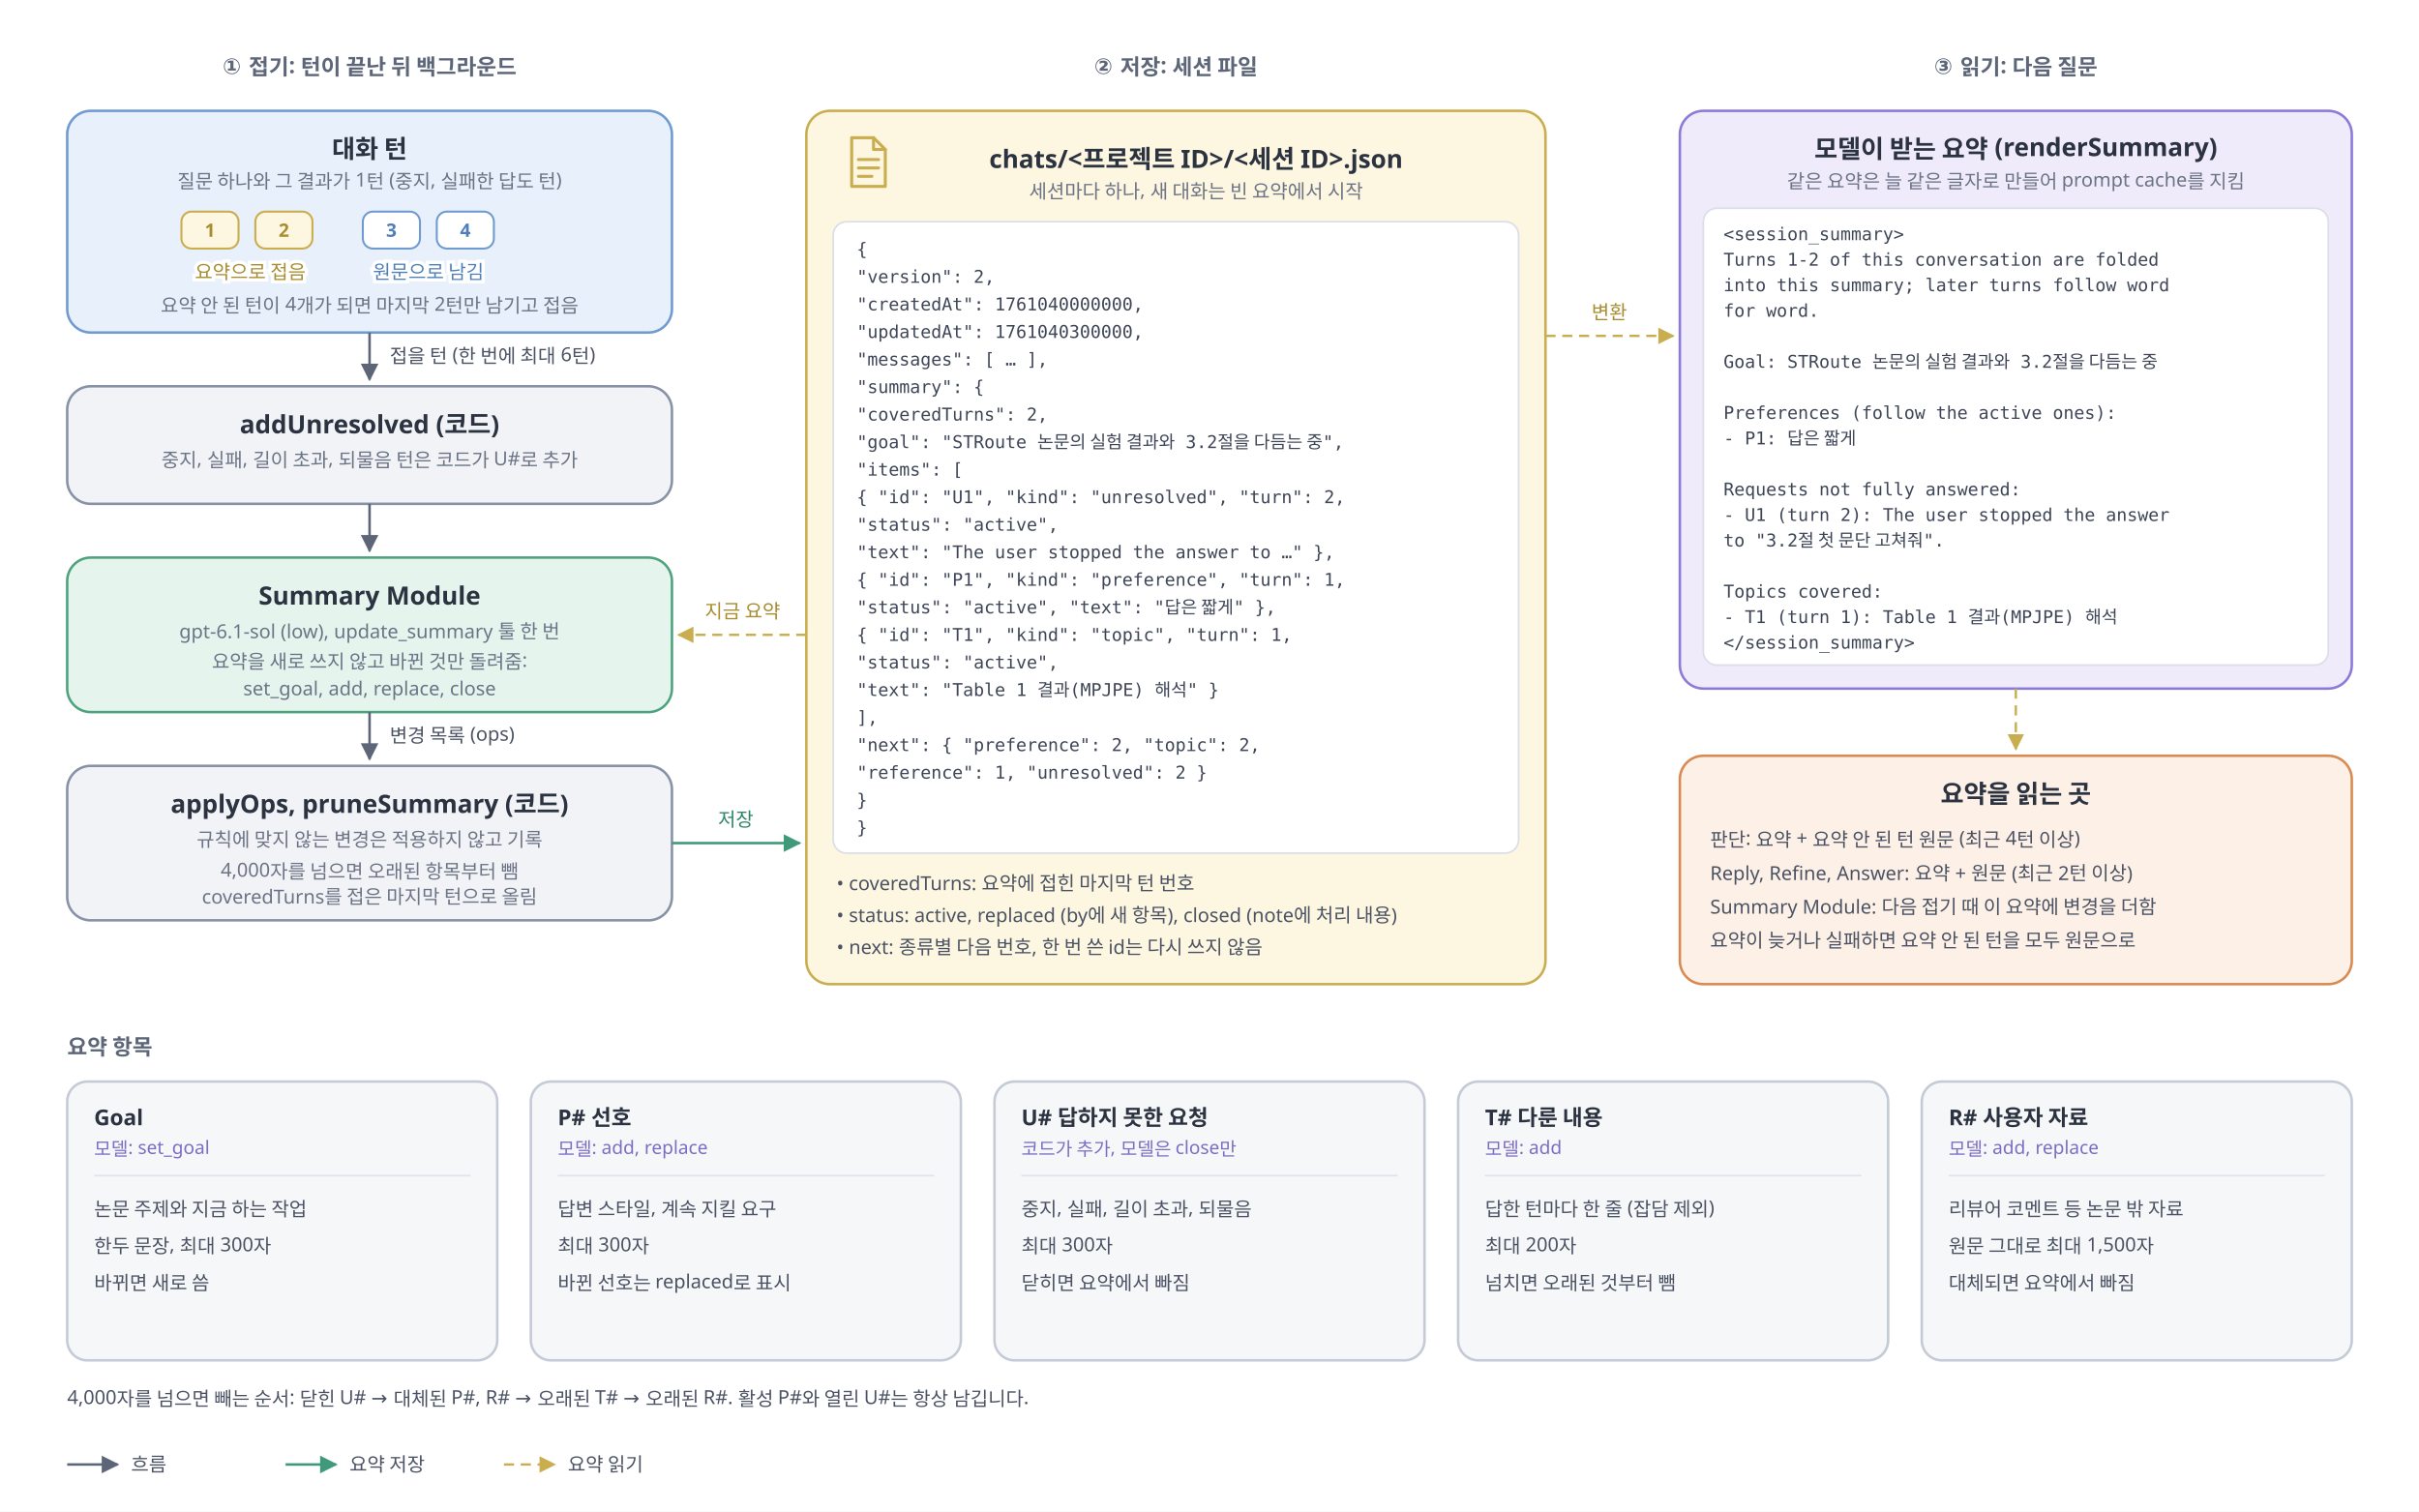
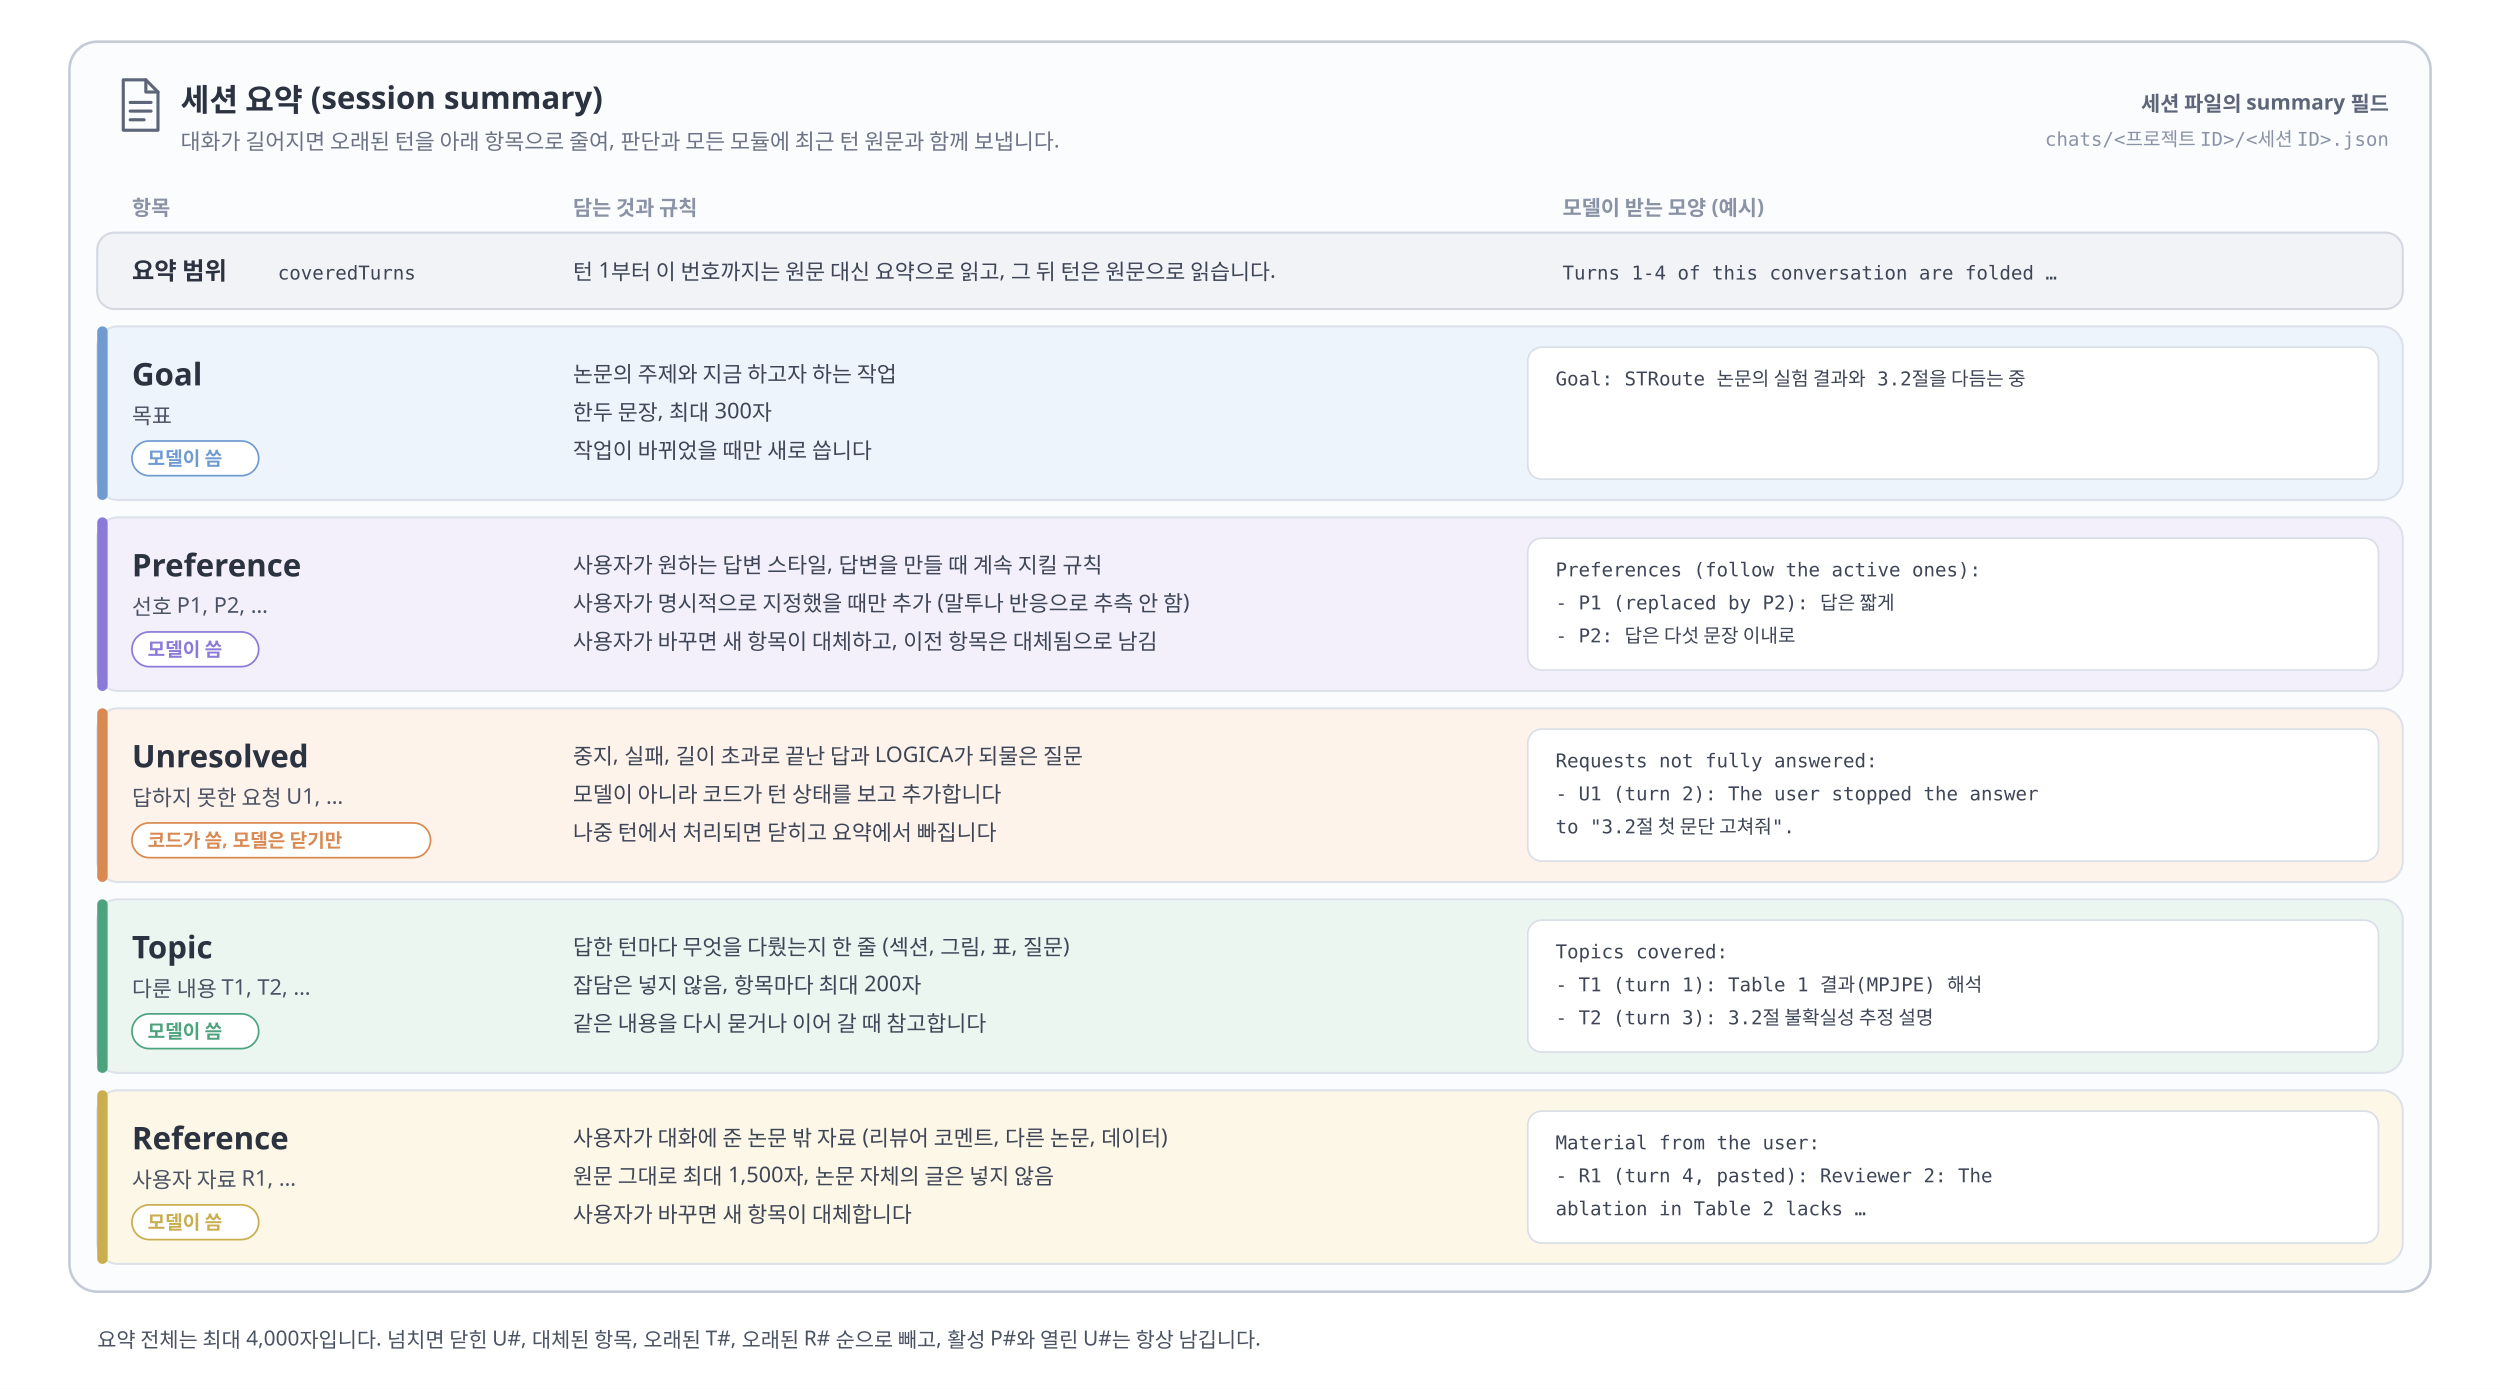
- <svg xmlns="http://www.w3.org/2000/svg" width="1440" height="900" viewBox="0 0 1440 900" font-family="Pretendard, 'Noto Sans KR', sans-serif">
+ <svg xmlns="http://www.w3.org/2000/svg" width="1440" height="800" viewBox="0 0 1440 800" font-family="Pretendard, 'Noto Sans KR', sans-serif">
  <defs>
-     <marker id="a" viewBox="0 0 10 10" refX="9" refY="5" markerWidth="7" markerHeight="7" orient="auto-start-reverse">
-       <path d="M0,0L10,5L0,10z" fill="#5d6678" />
-     </marker>
-     <marker id="ag" viewBox="0 0 10 10" refX="9" refY="5" markerWidth="7" markerHeight="7" orient="auto-start-reverse">
-       <path d="M0,0L10,5L0,10z" fill="#3f9a7a" />
-     </marker>
-     <marker id="am" viewBox="0 0 10 10" refX="9" refY="5" markerWidth="7" markerHeight="7" orient="auto-start-reverse">
-       <path d="M0,0L10,5L0,10z" fill="#c9ad4f" />
-     </marker>
    <style>
- .t{font-size:15px;font-weight:700;fill:#2b3240}
- .s{font-size:11.5px;fill:#6b7385} .sl{font-size:11.5px;fill:#4a5263}
- .h{font-size:13px;font-weight:700;fill:#5d6678}
- .ch{font-size:13px;font-weight:700;fill:#2b3240} .ct{font-size:11px;fill:#7d6cc4}
- .chip{font-size:11px;font-weight:700}
- .k{font-family:ui-monospace,'SFMono-Regular',Menlo,Consolas,'D2Coding',monospace;font-size:10.5px;fill:#3d4556}
- .la,.lg,.lm,.lp{font-size:11.5px;paint-order:stroke;stroke:#fff;stroke-width:4px}
- .la{fill:#4a5263} .lg{fill:#2f8566} .lm{fill:#a88d2f} .lp{fill:#4f7fb8}
- .f{fill:none;stroke:#5d6678;stroke-width:1.5}
- .g{fill:none;stroke:#3f9a7a;stroke-width:1.5}
- .m{fill:none;stroke:#c9ad4f;stroke-width:1.4;stroke-dasharray:6 4}
+ .title{font-size:18px;font-weight:700;fill:#2b3240}
+ .sub{font-size:12.5px;fill:#6b7385}
+ .tag{font-size:12px;font-weight:700;fill:#5d6678}
+ .tagk,.mono{font-family:ui-monospace,'SFMono-Regular',Menlo,Consolas,'D2Coding',monospace}
+ .tagk{font-size:11px;fill:#8a93a5}
+ .colh{font-size:12px;font-weight:700;fill:#8a93a5}
+ .nm{font-size:18px;font-weight:700}
+ .nm2{font-size:14px;font-weight:700;fill:#2b3240}
+ .kr{font-size:12.5px;fill:#4a5263}
+ .who{font-size:11px;font-weight:700}
+ .desc{font-size:12.5px;fill:#3d4556}
+ .mono{font-size:11px;fill:#3d4556}
+ .foot{font-size:12px;fill:#4a5263}
</style>
  </defs>
-   <rect width="1440" height="900" fill="#ffffff" />
-   <text x="220" y="44" class="h" text-anchor="middle">① 접기: 턴이 끝난 뒤 백그라운드</text>
-   <text x="700" y="44" class="h" text-anchor="middle">② 저장: 세션 파일</text>
-   <text x="1200" y="44" class="h" text-anchor="middle">③ 읽기: 다음 질문</text>
-   <rect x="40" y="66" width="360" height="132" rx="14" fill="#e7f0fb" stroke="#6f9bd1" stroke-width="1.5" />
-   <text x="220" y="94" class="t" text-anchor="middle">대화 턴</text>
-   <text x="220" y="112" class="s" text-anchor="middle">질문 하나와 그 결과가 1턴 (중지, 실패한 답도 턴)</text>
-   <rect x="108" y="126" width="34" height="22" rx="6" fill="#fdf6e0" stroke="#c9ad4f" stroke-width="1.2" />
-   <text x="125" y="141" class="chip" text-anchor="middle" fill="#a88d2f">1</text>
-   <rect x="152" y="126" width="34" height="22" rx="6" fill="#fdf6e0" stroke="#c9ad4f" stroke-width="1.2" />
-   <text x="169" y="141" class="chip" text-anchor="middle" fill="#a88d2f">2</text>
-   <rect x="216" y="126" width="34" height="22" rx="6" fill="#ffffff" stroke="#6f9bd1" stroke-width="1.2" />
-   <text x="233" y="141" class="chip" text-anchor="middle" fill="#4f7fb8">3</text>
-   <rect x="260" y="126" width="34" height="22" rx="6" fill="#ffffff" stroke="#6f9bd1" stroke-width="1.2" />
-   <text x="277" y="141" class="chip" text-anchor="middle" fill="#4f7fb8">4</text>
-   <text x="149" y="166" class="lm" text-anchor="middle">요약으로 접음</text>
-   <text x="255" y="166" class="lp" text-anchor="middle">원문으로 남김</text>
-   <text x="220" y="186" class="s" text-anchor="middle">요약 안 된 턴이 4개가 되면 마지막 2턴만 남기고 접음</text>
-   <path d="M220 198 V226" class="f" marker-end="url(#a)" />
-   <text x="232" y="216" class="la" text-anchor="start">접을 턴 (한 번에 최대 6턴)</text>
-   <rect x="40" y="230" width="360" height="70" rx="14" fill="#f1f3f7" stroke="#8792a6" stroke-width="1.5" />
-   <text x="220" y="258" class="t" text-anchor="middle">addUnresolved (코드)</text>
-   <text x="220" y="278" class="s" text-anchor="middle">중지, 실패, 길이 초과, 되물음 턴은 코드가 U#로 추가</text>
-   <path d="M220 300 V328" class="f" marker-end="url(#a)" />
-   <rect x="40" y="332" width="360" height="92" rx="14" fill="#e6f4ee" stroke="#4ea37f" stroke-width="1.5" />
-   <text x="220" y="360" class="t" text-anchor="middle">Summary Module</text>
-   <text x="220" y="380" class="s" text-anchor="middle">gpt-6.1-sol (low), update_summary 툴 한 번</text>
-   <text x="220" y="398" class="s" text-anchor="middle">요약을 새로 쓰지 않고 바뀐 것만 돌려줌:</text>
-   <text x="220" y="414" class="s" text-anchor="middle">set_goal, add, replace, close</text>
-   <path d="M220 424 V452" class="f" marker-end="url(#a)" />
-   <text x="232" y="442" class="la" text-anchor="start">변경 목록 (ops)</text>
-   <rect x="40" y="456" width="360" height="92" rx="14" fill="#f1f3f7" stroke="#8792a6" stroke-width="1.5" />
-   <text x="220" y="484" class="t" text-anchor="middle">applyOps, pruneSummary (코드)</text>
-   <text x="220" y="504" class="s" text-anchor="middle">규칙에 맞지 않는 변경은 적용하지 않고 기록</text>
-   <text x="220" y="522" class="s" text-anchor="middle">4,000자를 넘으면 오래된 항목부터 뺌</text>
-   <text x="220" y="538" class="s" text-anchor="middle">coveredTurns를 접은 마지막 턴으로 올림</text>
-   <rect x="480" y="66" width="440" height="520" rx="14" fill="#fdf6e0" stroke="#c9ad4f" stroke-width="1.5" />
-   <g transform="translate(500,80)" fill="none" stroke="#c9ad4f" stroke-width="1.8" stroke-linecap="round" stroke-linejoin="round">
+   <rect width="1440" height="800" fill="#ffffff" />
+   <rect x="40" y="24" width="1360" height="720" rx="16" fill="#fbfcfe" stroke="#c4cad6" stroke-width="1.5" />
+   <g transform="translate(64,44)" fill="none" stroke="#5d6678" stroke-width="1.8" stroke-linecap="round" stroke-linejoin="round">
    <path d="M7 2h13l7 7v22H7z" />
    <path d="M20 2v7h7" />
    <path d="M11 15h12M11 20h12M11 25h8" />
  </g>
-   <text x="712" y="100" class="t" text-anchor="middle">chats/&lt;프로젝트 ID&gt;/&lt;세션 ID&gt;.json</text>
-   <text x="712" y="118" class="s" text-anchor="middle">세션마다 하나, 새 대화는 빈 요약에서 시작</text>
-   <rect x="496" y="132" width="408" height="376" rx="8" fill="#ffffff" stroke="#d9dee7" stroke-width="1" />
-   <text x="510" y="152.0" class="k">{</text>
-   <text x="510" y="168.4" class="k">  "version": 2,</text>
-   <text x="510" y="184.8" class="k">  "createdAt": 1761040000000,</text>
-   <text x="510" y="201.2" class="k">  "updatedAt": 1761040300000,</text>
-   <text x="510" y="217.6" class="k">  "messages": [ … ],</text>
-   <text x="510" y="234.0" class="k">  "summary": {</text>
-   <text x="510" y="250.4" class="k">    "coveredTurns": 2,</text>
-   <text x="510" y="266.8" class="k">    "goal": "STRoute 논문의 실험 결과와 3.2절을 다듬는 중",</text>
-   <text x="510" y="283.2" class="k">    "items": [</text>
-   <text x="510" y="299.6" class="k">      { "id": "U1", "kind": "unresolved", "turn": 2,</text>
-   <text x="510" y="316.0" class="k">        "status": "active",</text>
-   <text x="510" y="332.4" class="k">        "text": "The user stopped the answer to …" },</text>
-   <text x="510" y="348.8" class="k">      { "id": "P1", "kind": "preference", "turn": 1,</text>
-   <text x="510" y="365.2" class="k">        "status": "active", "text": "답은 짧게" },</text>
-   <text x="510" y="381.6" class="k">      { "id": "T1", "kind": "topic", "turn": 1,</text>
-   <text x="510" y="398.0" class="k">        "status": "active",</text>
-   <text x="510" y="414.4" class="k">        "text": "Table 1 결과(MPJPE) 해석" }</text>
-   <text x="510" y="430.8" class="k">    ],</text>
-   <text x="510" y="447.2" class="k">    "next": { "preference": 2, "topic": 2,</text>
-   <text x="510" y="463.6" class="k">              "reference": 1, "unresolved": 2 }</text>
-   <text x="510" y="480.0" class="k">  }</text>
-   <text x="510" y="496.4" class="k">}</text>
-   <text x="498" y="530" class="sl">• coveredTurns: 요약에 접힌 마지막 턴 번호</text>
-   <text x="498" y="549" class="sl">• status: active, replaced (by에 새 항목), closed (note에 처리 내용)</text>
-   <text x="498" y="568" class="sl">• next: 종류별 다음 번호, 한 번 쓴 id는 다시 쓰지 않음</text>
-   <path d="M400 502 H476" class="g" marker-end="url(#ag)" />
-   <text x="438" y="492" class="lg" text-anchor="middle">저장</text>
-   <path d="M480 378 H404" class="m" marker-end="url(#am)" />
-   <text x="442" y="368" class="lm" text-anchor="middle">지금 요약</text>
-   <rect x="1000" y="66" width="400" height="344" rx="14" fill="#efebfb" stroke="#8c7ad8" stroke-width="1.5" />
-   <text x="1200" y="94" class="t" text-anchor="middle">모델이 받는 요약 (renderSummary)</text>
-   <text x="1200" y="112" class="s" text-anchor="middle">같은 요약은 늘 같은 글자로 만들어 prompt cache를 지킴</text>
-   <rect x="1014" y="124" width="372" height="272" rx="8" fill="#ffffff" stroke="#d9dee7" stroke-width="1" />
-   <text x="1026" y="143.0" class="k">&lt;session_summary&gt;</text>
-   <text x="1026" y="158.2" class="k">Turns 1-2 of this conversation are folded</text>
-   <text x="1026" y="173.4" class="k">into this summary; later turns follow word</text>
-   <text x="1026" y="188.6" class="k">for word.</text>
-   <text x="1026" y="203.8" class="k" />
-   <text x="1026" y="219.0" class="k">Goal: STRoute 논문의 실험 결과와 3.2절을 다듬는 중</text>
-   <text x="1026" y="234.2" class="k" />
-   <text x="1026" y="249.4" class="k">Preferences (follow the active ones):</text>
-   <text x="1026" y="264.6" class="k">- P1: 답은 짧게</text>
-   <text x="1026" y="279.8" class="k" />
-   <text x="1026" y="295.0" class="k">Requests not fully answered:</text>
-   <text x="1026" y="310.2" class="k">- U1 (turn 2): The user stopped the answer</text>
-   <text x="1026" y="325.4" class="k">  to "3.2절 첫 문단 고쳐줘".</text>
-   <text x="1026" y="340.6" class="k" />
-   <text x="1026" y="355.8" class="k">Topics covered:</text>
-   <text x="1026" y="371.0" class="k">- T1 (turn 1): Table 1 결과(MPJPE) 해석</text>
-   <text x="1026" y="386.2" class="k">&lt;/session_summary&gt;</text>
-   <path d="M920 200 H996" class="m" marker-end="url(#am)" />
-   <text x="958" y="190" class="lm" text-anchor="middle">변환</text>
-   <path d="M1200 410 V446" class="m" marker-end="url(#am)" />
-   <rect x="1000" y="450" width="400" height="136" rx="14" fill="#fdf0e6" stroke="#d88a52" stroke-width="1.5" />
-   <text x="1200" y="478" class="t" text-anchor="middle">요약을 읽는 곳</text>
-   <text x="1018" y="504" class="sl">판단: 요약 + 요약 안 된 턴 원문 (최근 4턴 이상)</text>
-   <text x="1018" y="524" class="sl">Reply, Refine, Answer: 요약 + 원문 (최근 2턴 이상)</text>
-   <text x="1018" y="544" class="sl">Summary Module: 다음 접기 때 이 요약에 변경을 더함</text>
-   <text x="1018" y="564" class="sl">요약이 늦거나 실패하면 요약 안 된 턴을 모두 원문으로</text>
-   <text x="40" y="628" class="h">요약 항목</text>
-   <rect x="40" y="644" width="256" height="166" rx="12" fill="#f6f7f9" stroke="#c4cad6" stroke-width="1.5" />
-   <text x="56" y="670" class="ch">Goal</text>
-   <text x="56" y="688" class="ct">모델: set_goal</text>
-   <line x1="56" y1="700" x2="280" y2="700" stroke="#dfe3ea" />
-   <text x="56" y="724" class="sl">논문 주제와 지금 하는 작업</text>
-   <text x="56" y="746" class="sl">한두 문장, 최대 300자</text>
-   <text x="56" y="768" class="sl">바뀌면 새로 씀</text>
-   <rect x="316" y="644" width="256" height="166" rx="12" fill="#f6f7f9" stroke="#c4cad6" stroke-width="1.5" />
-   <text x="332" y="670" class="ch">P#  선호</text>
-   <text x="332" y="688" class="ct">모델: add, replace</text>
-   <line x1="332" y1="700" x2="556" y2="700" stroke="#dfe3ea" />
-   <text x="332" y="724" class="sl">답변 스타일, 계속 지킬 요구</text>
-   <text x="332" y="746" class="sl">최대 300자</text>
-   <text x="332" y="768" class="sl">바뀐 선호는 replaced로 표시</text>
-   <rect x="592" y="644" width="256" height="166" rx="12" fill="#f6f7f9" stroke="#c4cad6" stroke-width="1.5" />
-   <text x="608" y="670" class="ch">U#  답하지 못한 요청</text>
-   <text x="608" y="688" class="ct">코드가 추가, 모델은 close만</text>
-   <line x1="608" y1="700" x2="832" y2="700" stroke="#dfe3ea" />
-   <text x="608" y="724" class="sl">중지, 실패, 길이 초과, 되물음</text>
-   <text x="608" y="746" class="sl">최대 300자</text>
-   <text x="608" y="768" class="sl">닫히면 요약에서 빠짐</text>
-   <rect x="868" y="644" width="256" height="166" rx="12" fill="#f6f7f9" stroke="#c4cad6" stroke-width="1.5" />
-   <text x="884" y="670" class="ch">T#  다룬 내용</text>
-   <text x="884" y="688" class="ct">모델: add</text>
-   <line x1="884" y1="700" x2="1108" y2="700" stroke="#dfe3ea" />
-   <text x="884" y="724" class="sl">답한 턴마다 한 줄 (잡담 제외)</text>
-   <text x="884" y="746" class="sl">최대 200자</text>
-   <text x="884" y="768" class="sl">넘치면 오래된 것부터 뺌</text>
-   <rect x="1144" y="644" width="256" height="166" rx="12" fill="#f6f7f9" stroke="#c4cad6" stroke-width="1.5" />
-   <text x="1160" y="670" class="ch">R#  사용자 자료</text>
-   <text x="1160" y="688" class="ct">모델: add, replace</text>
-   <line x1="1160" y1="700" x2="1384" y2="700" stroke="#dfe3ea" />
-   <text x="1160" y="724" class="sl">리뷰어 코멘트 등 논문 밖 자료</text>
-   <text x="1160" y="746" class="sl">원문 그대로 최대 1,500자</text>
-   <text x="1160" y="768" class="sl">대체되면 요약에서 빠짐</text>
-   <text x="40" y="836" class="sl">4,000자를 넘으면 빼는 순서: 닫힌 U# → 대체된 P#, R# → 오래된 T# → 오래된 R#. 활성 P#와 열린 U#는 항상 남깁니다.</text>
-   <path d="M40 872 H70" class="f" marker-end="url(#a)" />
-   <text x="78" y="876" class="sl">흐름</text>
-   <path d="M170 872 H200" class="g" marker-end="url(#ag)" />
-   <text x="208" y="876" class="sl">요약 저장</text>
-   <path d="M300 872 H330" class="m" marker-end="url(#am)" />
-   <text x="338" y="876" class="sl">요약 읽기</text>
+   <text x="104" y="64" class="title">세션 요약 (session summary)</text>
+   <text x="104" y="86" class="sub">대화가 길어지면 오래된 턴을 아래 항목으로 줄여, 판단과 모든 모듈에 최근 턴 원문과 함께 보냅니다.</text>
+   <text x="1376" y="64" class="tag" text-anchor="end">세션 파일의 summary 필드</text>
+   <text x="1376" y="84" class="tagk" text-anchor="end">chats/&lt;프로젝트 ID&gt;/&lt;세션 ID&gt;.json</text>
+   <text x="76" y="124" class="colh">항목</text>
+   <text x="330" y="124" class="colh">담는 것과 규칙</text>
+   <text x="900" y="124" class="colh">모델이 받는 모양 (예시)</text>
+   <rect x="56" y="134" width="1328" height="44" rx="10" fill="#f1f3f7" stroke="#d3d8e1" stroke-width="1.2" />
+   <text x="76" y="161" class="nm2">요약 범위</text>
+   <text x="160" y="161" class="mono" fill="#6b7385">coveredTurns</text>
+   <text x="330" y="161" class="desc">턴 1부터 이 번호까지는 원문 대신 요약으로 읽고, 그 뒤 턴은 원문으로 읽습니다.</text>
+   <text x="900" y="161" class="mono">Turns 1-4 of this conversation are folded …</text>
+   <rect x="56" y="188" width="1328" height="100" rx="12" fill="#eef4fc" stroke="#dde2ea" stroke-width="1.2" />
+   <rect x="56" y="188" width="6" height="100" rx="3" fill="#6f9bd1" />
+   <text x="76" y="222" class="nm" fill="#2b3240">Goal</text>
+   <text x="76" y="244" class="kr">목표</text>
+   <rect x="76" y="254" width="73" height="20" rx="10" fill="#ffffff" stroke="#6f9bd1" stroke-width="1" />
+   <text x="85" y="268" class="who" fill="#6f9bd1">모델이 씀</text>
+   <text x="330" y="220" class="desc">논문의 주제와 지금 하고자 하는 작업</text>
+   <text x="330" y="242" class="desc">한두 문장, 최대 300자</text>
+   <text x="330" y="264" class="desc">작업이 바뀌었을 때만 새로 씁니다</text>
+   <rect x="880" y="200" width="490" height="76" rx="8" fill="#ffffff" stroke="#d9dee7" stroke-width="1" />
+   <text x="896" y="222" class="mono">Goal: STRoute 논문의 실험 결과와 3.2절을 다듬는 중</text>
+   <rect x="56" y="298" width="1328" height="100" rx="12" fill="#f3f0fc" stroke="#dde2ea" stroke-width="1.2" />
+   <rect x="56" y="298" width="6" height="100" rx="3" fill="#8c7ad8" />
+   <text x="76" y="332" class="nm" fill="#2b3240">Preference</text>
+   <text x="76" y="354" class="kr">선호  P1, P2, …</text>
+   <rect x="76" y="364" width="73" height="20" rx="10" fill="#ffffff" stroke="#8c7ad8" stroke-width="1" />
+   <text x="85" y="378" class="who" fill="#8c7ad8">모델이 씀</text>
+   <text x="330" y="330" class="desc">사용자가 원하는 답변 스타일, 답변을 만들 때 계속 지킬 규칙</text>
+   <text x="330" y="352" class="desc">사용자가 명시적으로 지정했을 때만 추가 (말투나 반응으로 추측 안 함)</text>
+   <text x="330" y="374" class="desc">사용자가 바꾸면 새 항목이 대체하고, 이전 항목은 대체됨으로 남김</text>
+   <rect x="880" y="310" width="490" height="76" rx="8" fill="#ffffff" stroke="#d9dee7" stroke-width="1" />
+   <text x="896" y="332" class="mono">Preferences (follow the active ones):</text>
+   <text x="896" y="351" class="mono">- P1 (replaced by P2): 답은 짧게</text>
+   <text x="896" y="370" class="mono">- P2: 답은 다섯 문장 이내로</text>
+   <rect x="56" y="408" width="1328" height="100" rx="12" fill="#fdf3ea" stroke="#dde2ea" stroke-width="1.2" />
+   <rect x="56" y="408" width="6" height="100" rx="3" fill="#d88a52" />
+   <text x="76" y="442" class="nm" fill="#2b3240">Unresolved</text>
+   <text x="76" y="464" class="kr">답하지 못한 요청  U1, …</text>
+   <rect x="76" y="474" width="172" height="20" rx="10" fill="#ffffff" stroke="#d88a52" stroke-width="1" />
+   <text x="85" y="488" class="who" fill="#d88a52">코드가 씀, 모델은 닫기만</text>
+   <text x="330" y="440" class="desc">중지, 실패, 길이 초과로 끝난 답과 LOGICA가 되물은 질문</text>
+   <text x="330" y="462" class="desc">모델이 아니라 코드가 턴 상태를 보고 추가합니다</text>
+   <text x="330" y="484" class="desc">나중 턴에서 처리되면 닫히고 요약에서 빠집니다</text>
+   <rect x="880" y="420" width="490" height="76" rx="8" fill="#ffffff" stroke="#d9dee7" stroke-width="1" />
+   <text x="896" y="442" class="mono">Requests not fully answered:</text>
+   <text x="896" y="461" class="mono">- U1 (turn 2): The user stopped the answer</text>
+   <text x="896" y="480" class="mono">  to "3.2절 첫 문단 고쳐줘".</text>
+   <rect x="56" y="518" width="1328" height="100" rx="12" fill="#ecf6f1" stroke="#dde2ea" stroke-width="1.2" />
+   <rect x="56" y="518" width="6" height="100" rx="3" fill="#4ea37f" />
+   <text x="76" y="552" class="nm" fill="#2b3240">Topic</text>
+   <text x="76" y="574" class="kr">다룬 내용  T1, T2, …</text>
+   <rect x="76" y="584" width="73" height="20" rx="10" fill="#ffffff" stroke="#4ea37f" stroke-width="1" />
+   <text x="85" y="598" class="who" fill="#4ea37f">모델이 씀</text>
+   <text x="330" y="550" class="desc">답한 턴마다 무엇을 다뤘는지 한 줄 (섹션, 그림, 표, 질문)</text>
+   <text x="330" y="572" class="desc">잡담은 넣지 않음, 항목마다 최대 200자</text>
+   <text x="330" y="594" class="desc">같은 내용을 다시 묻거나 이어 갈 때 참고합니다</text>
+   <rect x="880" y="530" width="490" height="76" rx="8" fill="#ffffff" stroke="#d9dee7" stroke-width="1" />
+   <text x="896" y="552" class="mono">Topics covered:</text>
+   <text x="896" y="571" class="mono">- T1 (turn 1): Table 1 결과(MPJPE) 해석</text>
+   <text x="896" y="590" class="mono">- T2 (turn 3): 3.2절 불확실성 추정 설명</text>
+   <rect x="56" y="628" width="1328" height="100" rx="12" fill="#fcf7e6" stroke="#dde2ea" stroke-width="1.2" />
+   <rect x="56" y="628" width="6" height="100" rx="3" fill="#c9ad4f" />
+   <text x="76" y="662" class="nm" fill="#2b3240">Reference</text>
+   <text x="76" y="684" class="kr">사용자 자료  R1, …</text>
+   <rect x="76" y="694" width="73" height="20" rx="10" fill="#ffffff" stroke="#c9ad4f" stroke-width="1" />
+   <text x="85" y="708" class="who" fill="#c9ad4f">모델이 씀</text>
+   <text x="330" y="660" class="desc">사용자가 대화에 준 논문 밖 자료 (리뷰어 코멘트, 다른 논문, 데이터)</text>
+   <text x="330" y="682" class="desc">원문 그대로 최대 1,500자, 논문 자체의 글은 넣지 않음</text>
+   <text x="330" y="704" class="desc">사용자가 바꾸면 새 항목이 대체합니다</text>
+   <rect x="880" y="640" width="490" height="76" rx="8" fill="#ffffff" stroke="#d9dee7" stroke-width="1" />
+   <text x="896" y="662" class="mono">Material from the user:</text>
+   <text x="896" y="681" class="mono">- R1 (turn 4, pasted): Reviewer 2: The</text>
+   <text x="896" y="700" class="mono">  ablation in Table 2 lacks …</text>
+   <text x="56" y="776" class="foot">요약 전체는 최대 4,000자입니다. 넘치면 닫힌 U#, 대체된 항목, 오래된 T#, 오래된 R# 순으로 빼고, 활성 P#와 열린 U#는 항상 남깁니다.</text>
</svg>
